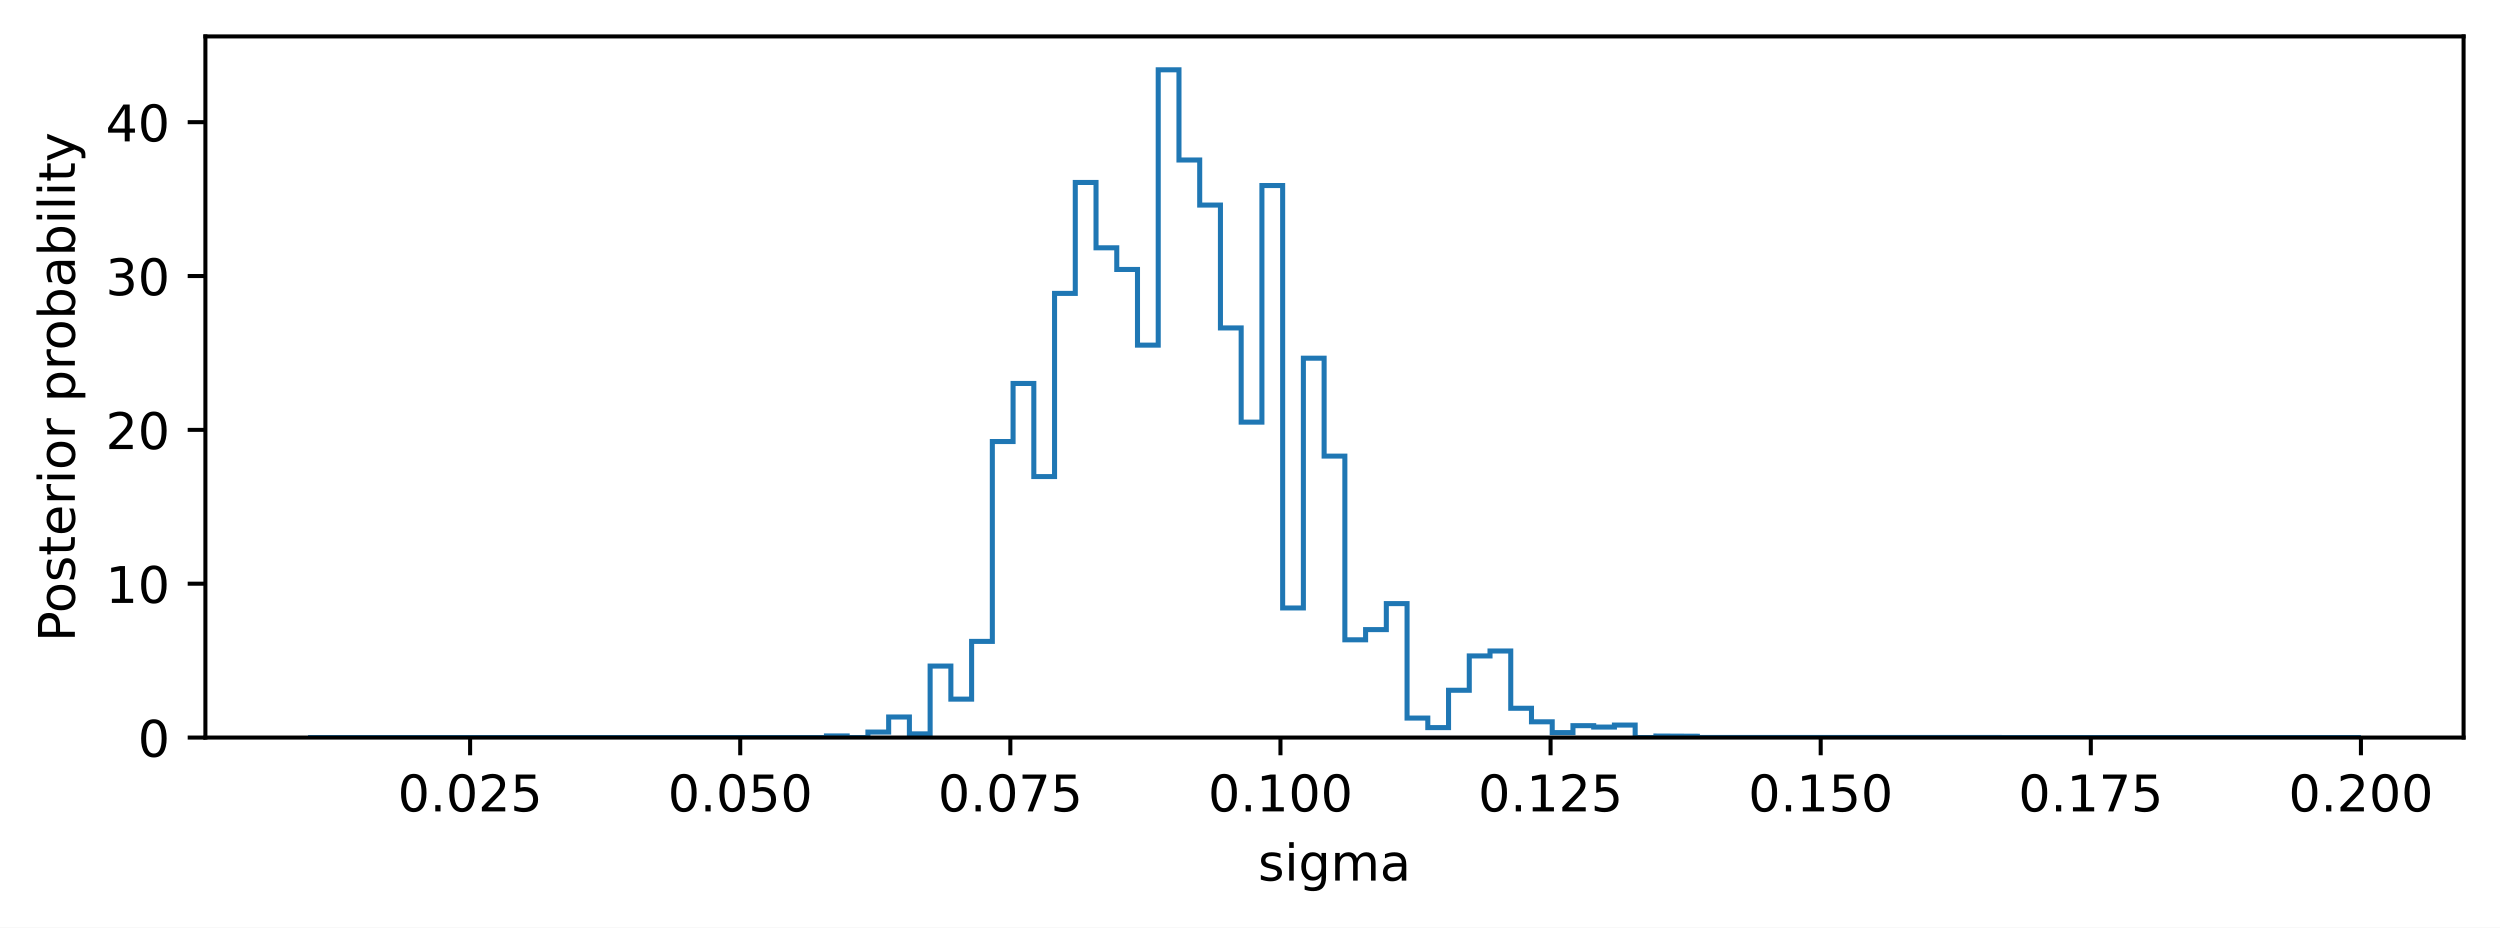
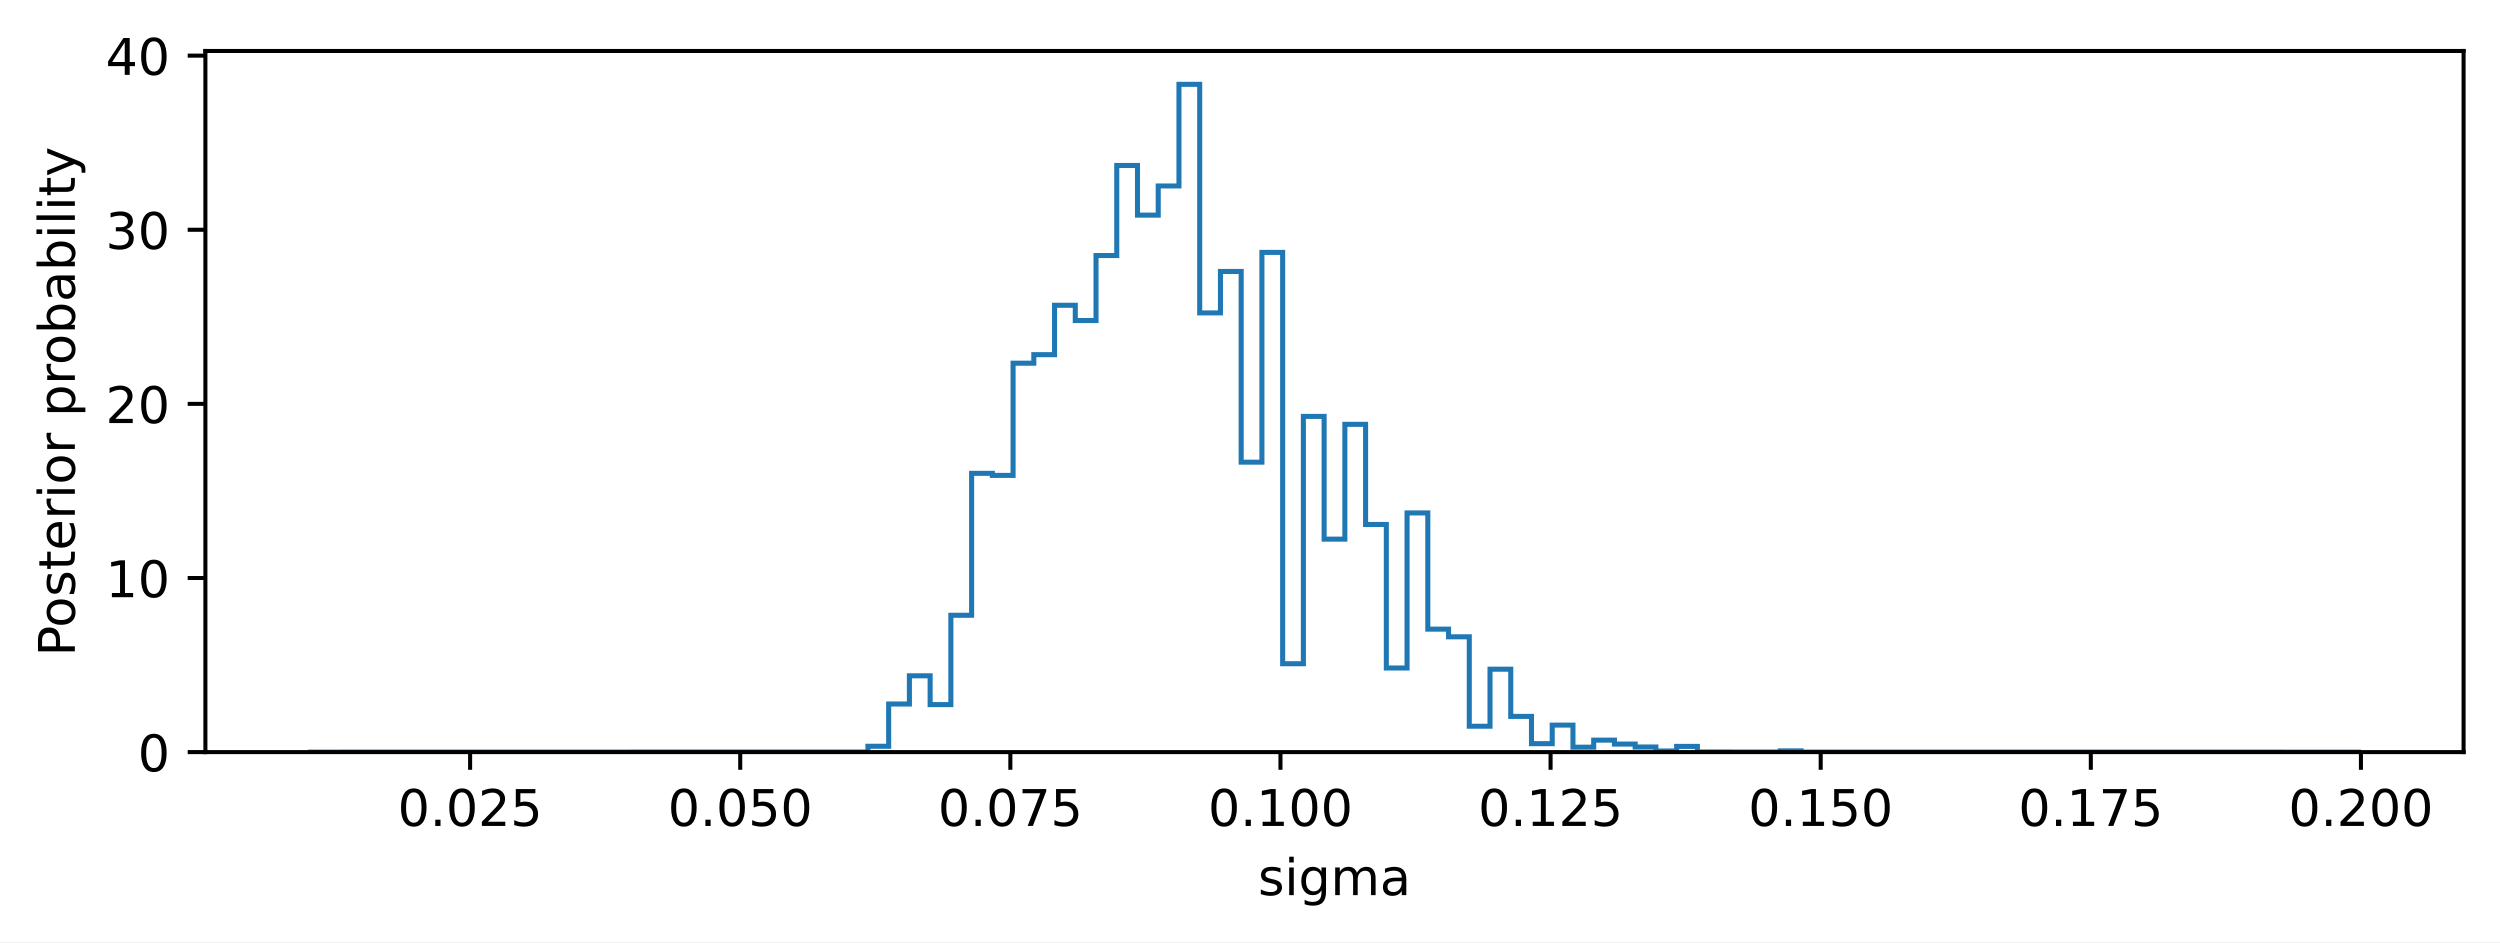
- <svg xmlns="http://www.w3.org/2000/svg" xmlns:xlink="http://www.w3.org/1999/xlink" height="183.356pt" version="1.1" viewBox="0 0 494.203 183.356" width="494.203pt">
+ <svg xmlns="http://www.w3.org/2000/svg" xmlns:xlink="http://www.w3.org/1999/xlink" height="186.234pt" version="1.1" viewBox="0 0 494.203 186.234" width="494.203pt">
  <defs>
    <style type="text/css">*{stroke-linecap:butt;stroke-linejoin:round;}</style>
  </defs>
  <g id="figure_1">
    <g id="patch_1">
-       <path d="M 0 183.356  L 494.203 183.356  L 494.203 0  L 0 0  z " style="fill:#ffffff;" />
+       <path d="M 0 186.234  L 494.203 186.234  L 494.203 0  L 0 0  z " style="fill:#ffffff;" />
    </g>
    <g id="axes_1">
      <g id="patch_2">
-         <path d="M 40.603 145.8  L 487.003 145.8  L 487.003 7.2  L 40.603 7.2  z " style="fill:#ffffff;" />
+         <path d="M 40.603 148.677  L 487.003 148.677  L 487.003 10.077  L 40.603 10.077  z " style="fill:#ffffff;" />
      </g>
      <g id="matplotlib.axis_1">
        <g id="xtick_1">
          <g id="line2d_1">
            <defs>
-               <path d="M 0 0  L 0 3.5  " id="m86ea704676" style="stroke:#000000;stroke-width:0.8;" />
+               <path d="M 0 0  L 0 3.5  " id="me7e5f3bb08" style="stroke:#000000;stroke-width:0.8;" />
            </defs>
            <g>
-               <use style="stroke:#000000;stroke-width:0.8;" x="92.932" xlink:href="#m86ea704676" y="145.8" />
+               <use style="stroke:#000000;stroke-width:0.8;" x="92.932" xlink:href="#me7e5f3bb08" y="148.677" />
            </g>
          </g>
          <g id="text_1">
-             <g transform="translate(78.61825 160.3984)scale(0.1 -0.1)">
+             <g transform="translate(78.61825 163.2758)scale(0.1 -0.1)">
              <defs>
                <path d="M 31.781 66.406  Q 24.172 66.406 20.328 58.906  Q 16.5 51.422 16.5 36.375  Q 16.5 21.391 20.328 13.891  Q 24.172 6.391 31.781 6.391  Q 39.453 6.391 43.281 13.891  Q 47.125 21.391 47.125 36.375  Q 47.125 51.422 43.281 58.906  Q 39.453 66.406 31.781 66.406  z M 31.781 74.219  Q 44.047 74.219 50.516 64.516  Q 56.984 54.828 56.984 36.375  Q 56.984 17.969 50.516 8.266  Q 44.047 -1.422 31.781 -1.422  Q 19.531 -1.422 13.062 8.266  Q 6.594 17.969 6.594 36.375  Q 6.594 54.828 13.062 64.516  Q 19.531 74.219 31.781 74.219  z " id="DejaVuSans-48" />
                <path d="M 10.688 12.406  L 21 12.406  L 21 0  L 10.688 0  z " id="DejaVuSans-46" />
                <path d="M 19.188 8.297  L 53.609 8.297  L 53.609 0  L 7.328 0  L 7.328 8.297  Q 12.938 14.109 22.625 23.891  Q 32.328 33.688 34.812 36.531  Q 39.547 41.844 41.422 45.531  Q 43.312 49.219 43.312 52.781  Q 43.312 58.594 39.234 62.25  Q 35.156 65.922 28.609 65.922  Q 23.969 65.922 18.812 64.312  Q 13.672 62.703 7.812 59.422  L 7.812 69.391  Q 13.766 71.781 18.938 73  Q 24.125 74.219 28.422 74.219  Q 39.75 74.219 46.484 68.547  Q 53.219 62.891 53.219 53.422  Q 53.219 48.922 51.531 44.891  Q 49.859 40.875 45.406 35.406  Q 44.188 33.984 37.641 27.219  Q 31.109 20.453 19.188 8.297  z " id="DejaVuSans-50" />
                <path d="M 10.797 72.906  L 49.516 72.906  L 49.516 64.594  L 19.828 64.594  L 19.828 46.734  Q 21.969 47.469 24.109 47.828  Q 26.266 48.188 28.422 48.188  Q 40.625 48.188 47.75 41.5  Q 54.891 34.812 54.891 23.391  Q 54.891 11.625 47.562 5.094  Q 40.234 -1.422 26.906 -1.422  Q 22.312 -1.422 17.547 -0.641  Q 12.797 0.141 7.719 1.703  L 7.719 11.625  Q 12.109 9.234 16.797 8.062  Q 21.484 6.891 26.703 6.891  Q 35.156 6.891 40.078 11.328  Q 45.016 15.766 45.016 23.391  Q 45.016 31 40.078 35.438  Q 35.156 39.891 26.703 39.891  Q 22.75 39.891 18.812 39.016  Q 14.891 38.141 10.797 36.281  z " id="DejaVuSans-53" />
              </defs>
              <use xlink:href="#DejaVuSans-48" />
              <use x="63.623" xlink:href="#DejaVuSans-46" />
              <use x="95.41" xlink:href="#DejaVuSans-48" />
              <use x="159.033" xlink:href="#DejaVuSans-50" />
              <use x="222.656" xlink:href="#DejaVuSans-53" />
            </g>
          </g>
        </g>
        <g id="xtick_2">
          <g id="line2d_2">
            <g>
-               <use style="stroke:#000000;stroke-width:0.8;" x="146.329" xlink:href="#m86ea704676" y="145.8" />
+               <use style="stroke:#000000;stroke-width:0.8;" x="146.329" xlink:href="#me7e5f3bb08" y="148.677" />
            </g>
          </g>
          <g id="text_2">
-             <g transform="translate(132.0154 160.3984)scale(0.1 -0.1)">
+             <g transform="translate(132.0154 163.2758)scale(0.1 -0.1)">
              <use xlink:href="#DejaVuSans-48" />
              <use x="63.623" xlink:href="#DejaVuSans-46" />
              <use x="95.41" xlink:href="#DejaVuSans-48" />
              <use x="159.033" xlink:href="#DejaVuSans-53" />
              <use x="222.656" xlink:href="#DejaVuSans-48" />
            </g>
          </g>
        </g>
        <g id="xtick_3">
          <g id="line2d_3">
            <g>
-               <use style="stroke:#000000;stroke-width:0.8;" x="199.727" xlink:href="#m86ea704676" y="145.8" />
+               <use style="stroke:#000000;stroke-width:0.8;" x="199.727" xlink:href="#me7e5f3bb08" y="148.677" />
            </g>
          </g>
          <g id="text_3">
-             <g transform="translate(185.4125 160.3984)scale(0.1 -0.1)">
+             <g transform="translate(185.4125 163.2758)scale(0.1 -0.1)">
              <defs>
                <path d="M 8.203 72.906  L 55.078 72.906  L 55.078 68.703  L 28.609 0  L 18.312 0  L 43.219 64.594  L 8.203 64.594  z " id="DejaVuSans-55" />
              </defs>
              <use xlink:href="#DejaVuSans-48" />
              <use x="63.623" xlink:href="#DejaVuSans-46" />
              <use x="95.41" xlink:href="#DejaVuSans-48" />
              <use x="159.033" xlink:href="#DejaVuSans-55" />
              <use x="222.656" xlink:href="#DejaVuSans-53" />
            </g>
          </g>
        </g>
        <g id="xtick_4">
          <g id="line2d_4">
            <g>
-               <use style="stroke:#000000;stroke-width:0.8;" x="253.124" xlink:href="#m86ea704676" y="145.8" />
+               <use style="stroke:#000000;stroke-width:0.8;" x="253.124" xlink:href="#me7e5f3bb08" y="148.677" />
            </g>
          </g>
          <g id="text_4">
-             <g transform="translate(238.8096 160.3984)scale(0.1 -0.1)">
+             <g transform="translate(238.8096 163.2758)scale(0.1 -0.1)">
              <defs>
                <path d="M 12.406 8.297  L 28.516 8.297  L 28.516 63.922  L 10.984 60.406  L 10.984 69.391  L 28.422 72.906  L 38.281 72.906  L 38.281 8.297  L 54.391 8.297  L 54.391 0  L 12.406 0  z " id="DejaVuSans-49" />
              </defs>
              <use xlink:href="#DejaVuSans-48" />
              <use x="63.623" xlink:href="#DejaVuSans-46" />
              <use x="95.41" xlink:href="#DejaVuSans-49" />
              <use x="159.033" xlink:href="#DejaVuSans-48" />
              <use x="222.656" xlink:href="#DejaVuSans-48" />
            </g>
          </g>
        </g>
        <g id="xtick_5">
          <g id="line2d_5">
            <g>
-               <use style="stroke:#000000;stroke-width:0.8;" x="306.521" xlink:href="#m86ea704676" y="145.8" />
+               <use style="stroke:#000000;stroke-width:0.8;" x="306.521" xlink:href="#me7e5f3bb08" y="148.677" />
            </g>
          </g>
          <g id="text_5">
-             <g transform="translate(292.2068 160.3984)scale(0.1 -0.1)">
+             <g transform="translate(292.2068 163.2758)scale(0.1 -0.1)">
              <use xlink:href="#DejaVuSans-48" />
              <use x="63.623" xlink:href="#DejaVuSans-46" />
              <use x="95.41" xlink:href="#DejaVuSans-49" />
              <use x="159.033" xlink:href="#DejaVuSans-50" />
              <use x="222.656" xlink:href="#DejaVuSans-53" />
            </g>
          </g>
        </g>
        <g id="xtick_6">
          <g id="line2d_6">
            <g>
-               <use style="stroke:#000000;stroke-width:0.8;" x="359.918" xlink:href="#m86ea704676" y="145.8" />
+               <use style="stroke:#000000;stroke-width:0.8;" x="359.918" xlink:href="#me7e5f3bb08" y="148.677" />
            </g>
          </g>
          <g id="text_6">
-             <g transform="translate(345.6039 160.3984)scale(0.1 -0.1)">
+             <g transform="translate(345.6039 163.2758)scale(0.1 -0.1)">
              <use xlink:href="#DejaVuSans-48" />
              <use x="63.623" xlink:href="#DejaVuSans-46" />
              <use x="95.41" xlink:href="#DejaVuSans-49" />
              <use x="159.033" xlink:href="#DejaVuSans-53" />
              <use x="222.656" xlink:href="#DejaVuSans-48" />
            </g>
          </g>
        </g>
        <g id="xtick_7">
          <g id="line2d_7">
            <g>
-               <use style="stroke:#000000;stroke-width:0.8;" x="413.315" xlink:href="#m86ea704676" y="145.8" />
+               <use style="stroke:#000000;stroke-width:0.8;" x="413.315" xlink:href="#me7e5f3bb08" y="148.677" />
            </g>
          </g>
          <g id="text_7">
-             <g transform="translate(399.001 160.3984)scale(0.1 -0.1)">
+             <g transform="translate(399.001 163.2758)scale(0.1 -0.1)">
              <use xlink:href="#DejaVuSans-48" />
              <use x="63.623" xlink:href="#DejaVuSans-46" />
              <use x="95.41" xlink:href="#DejaVuSans-49" />
              <use x="159.033" xlink:href="#DejaVuSans-55" />
              <use x="222.656" xlink:href="#DejaVuSans-53" />
            </g>
          </g>
        </g>
        <g id="xtick_8">
          <g id="line2d_8">
            <g>
-               <use style="stroke:#000000;stroke-width:0.8;" x="466.712" xlink:href="#m86ea704676" y="145.8" />
+               <use style="stroke:#000000;stroke-width:0.8;" x="466.712" xlink:href="#me7e5f3bb08" y="148.677" />
            </g>
          </g>
          <g id="text_8">
-             <g transform="translate(452.3982 160.3984)scale(0.1 -0.1)">
+             <g transform="translate(452.3982 163.2758)scale(0.1 -0.1)">
              <use xlink:href="#DejaVuSans-48" />
              <use x="63.623" xlink:href="#DejaVuSans-46" />
              <use x="95.41" xlink:href="#DejaVuSans-50" />
              <use x="159.033" xlink:href="#DejaVuSans-48" />
              <use x="222.656" xlink:href="#DejaVuSans-48" />
            </g>
          </g>
        </g>
        <g id="text_9">
-           <g transform="translate(248.7008 174.0766)scale(0.1 -0.1)">
+           <g transform="translate(248.7008 176.954)scale(0.1 -0.1)">
            <defs>
              <path d="M 44.281 53.078  L 44.281 44.578  Q 40.484 46.531 36.375 47.5  Q 32.281 48.484 27.875 48.484  Q 21.188 48.484 17.844 46.438  Q 14.5 44.391 14.5 40.281  Q 14.5 37.156 16.891 35.375  Q 19.281 33.594 26.516 31.984  L 29.594 31.297  Q 39.156 29.25 43.188 25.516  Q 47.219 21.781 47.219 15.094  Q 47.219 7.469 41.188 3.016  Q 35.156 -1.422 24.609 -1.422  Q 20.219 -1.422 15.453 -0.562  Q 10.688 0.297 5.422 2  L 5.422 11.281  Q 10.406 8.688 15.234 7.391  Q 20.062 6.109 24.812 6.109  Q 31.156 6.109 34.562 8.281  Q 37.984 10.453 37.984 14.406  Q 37.984 18.062 35.516 20.016  Q 33.062 21.969 24.703 23.781  L 21.578 24.516  Q 13.234 26.266 9.516 29.906  Q 5.812 33.547 5.812 39.891  Q 5.812 47.609 11.281 51.797  Q 16.75 56 26.812 56  Q 31.781 56 36.172 55.266  Q 40.578 54.547 44.281 53.078  z " id="DejaVuSans-115" />
              <path d="M 9.422 54.688  L 18.406 54.688  L 18.406 0  L 9.422 0  z M 9.422 75.984  L 18.406 75.984  L 18.406 64.594  L 9.422 64.594  z " id="DejaVuSans-105" />
              <path d="M 45.406 27.984  Q 45.406 37.75 41.375 43.109  Q 37.359 48.484 30.078 48.484  Q 22.859 48.484 18.828 43.109  Q 14.797 37.75 14.797 27.984  Q 14.797 18.266 18.828 12.891  Q 22.859 7.516 30.078 7.516  Q 37.359 7.516 41.375 12.891  Q 45.406 18.266 45.406 27.984  z M 54.391 6.781  Q 54.391 -7.172 48.188 -13.984  Q 42 -20.797 29.203 -20.797  Q 24.469 -20.797 20.266 -20.094  Q 16.062 -19.391 12.109 -17.922  L 12.109 -9.188  Q 16.062 -11.328 19.922 -12.344  Q 23.781 -13.375 27.781 -13.375  Q 36.625 -13.375 41.016 -8.766  Q 45.406 -4.156 45.406 5.172  L 45.406 9.625  Q 42.625 4.781 38.281 2.391  Q 33.938 0 27.875 0  Q 17.828 0 11.672 7.656  Q 5.516 15.328 5.516 27.984  Q 5.516 40.672 11.672 48.328  Q 17.828 56 27.875 56  Q 33.938 56 38.281 53.609  Q 42.625 51.219 45.406 46.391  L 45.406 54.688  L 54.391 54.688  z " id="DejaVuSans-103" />
              <path d="M 52 44.188  Q 55.375 50.25 60.062 53.125  Q 64.75 56 71.094 56  Q 79.641 56 84.281 50.016  Q 88.922 44.047 88.922 33.016  L 88.922 0  L 79.891 0  L 79.891 32.719  Q 79.891 40.578 77.094 44.375  Q 74.312 48.188 68.609 48.188  Q 61.625 48.188 57.562 43.547  Q 53.516 38.922 53.516 30.906  L 53.516 0  L 44.484 0  L 44.484 32.719  Q 44.484 40.625 41.703 44.406  Q 38.922 48.188 33.109 48.188  Q 26.219 48.188 22.156 43.531  Q 18.109 38.875 18.109 30.906  L 18.109 0  L 9.078 0  L 9.078 54.688  L 18.109 54.688  L 18.109 46.188  Q 21.188 51.219 25.484 53.609  Q 29.781 56 35.688 56  Q 41.656 56 45.828 52.969  Q 50 49.953 52 44.188  z " id="DejaVuSans-109" />
              <path d="M 34.281 27.484  Q 23.391 27.484 19.188 25  Q 14.984 22.516 14.984 16.5  Q 14.984 11.719 18.141 8.906  Q 21.297 6.109 26.703 6.109  Q 34.188 6.109 38.703 11.406  Q 43.219 16.703 43.219 25.484  L 43.219 27.484  z M 52.203 31.203  L 52.203 0  L 43.219 0  L 43.219 8.297  Q 40.141 3.328 35.547 0.953  Q 30.953 -1.422 24.312 -1.422  Q 15.922 -1.422 10.953 3.297  Q 6 8.016 6 15.922  Q 6 25.141 12.172 29.828  Q 18.359 34.516 30.609 34.516  L 43.219 34.516  L 43.219 35.406  Q 43.219 41.609 39.141 45  Q 35.062 48.391 27.688 48.391  Q 23 48.391 18.547 47.266  Q 14.109 46.141 10.016 43.891  L 10.016 52.203  Q 14.938 54.109 19.578 55.047  Q 24.219 56 28.609 56  Q 40.484 56 46.344 49.844  Q 52.203 43.703 52.203 31.203  z " id="DejaVuSans-97" />
            </defs>
            <use xlink:href="#DejaVuSans-115" />
            <use x="52.1" xlink:href="#DejaVuSans-105" />
            <use x="79.883" xlink:href="#DejaVuSans-103" />
            <use x="143.359" xlink:href="#DejaVuSans-109" />
            <use x="240.771" xlink:href="#DejaVuSans-97" />
          </g>
        </g>
      </g>
      <g id="matplotlib.axis_2">
        <g id="ytick_1">
          <g id="line2d_9">
            <defs>
-               <path d="M 0 0  L -3.5 0  " id="m0f9608aa70" style="stroke:#000000;stroke-width:0.8;" />
+               <path d="M 0 0  L -3.5 0  " id="m19f5b6ea7d" style="stroke:#000000;stroke-width:0.8;" />
            </defs>
            <g>
-               <use style="stroke:#000000;stroke-width:0.8;" x="40.603" xlink:href="#m0f9608aa70" y="145.8" />
+               <use style="stroke:#000000;stroke-width:0.8;" x="40.603" xlink:href="#m19f5b6ea7d" y="148.677" />
            </g>
          </g>
          <g id="text_10">
-             <g transform="translate(27.24063 149.5992)scale(0.1 -0.1)">
+             <g transform="translate(27.24063 152.4766)scale(0.1 -0.1)">
              <use xlink:href="#DejaVuSans-48" />
            </g>
          </g>
        </g>
        <g id="ytick_2">
          <g id="line2d_10">
            <g>
-               <use style="stroke:#000000;stroke-width:0.8;" x="40.603" xlink:href="#m0f9608aa70" y="115.387" />
+               <use style="stroke:#000000;stroke-width:0.8;" x="40.603" xlink:href="#m19f5b6ea7d" y="114.258" />
            </g>
          </g>
          <g id="text_11">
-             <g transform="translate(20.87813 119.1867)scale(0.1 -0.1)">
+             <g transform="translate(20.87813 118.0571)scale(0.1 -0.1)">
              <use xlink:href="#DejaVuSans-49" />
              <use x="63.623" xlink:href="#DejaVuSans-48" />
            </g>
          </g>
        </g>
        <g id="ytick_3">
          <g id="line2d_11">
            <g>
-               <use style="stroke:#000000;stroke-width:0.8;" x="40.603" xlink:href="#m0f9608aa70" y="84.975" />
+               <use style="stroke:#000000;stroke-width:0.8;" x="40.603" xlink:href="#m19f5b6ea7d" y="79.838" />
            </g>
          </g>
          <g id="text_12">
-             <g transform="translate(20.87813 88.77413)scale(0.1 -0.1)">
+             <g transform="translate(20.87813 83.63753)scale(0.1 -0.1)">
              <use xlink:href="#DejaVuSans-50" />
              <use x="63.623" xlink:href="#DejaVuSans-48" />
            </g>
          </g>
        </g>
        <g id="ytick_4">
          <g id="line2d_12">
            <g>
-               <use style="stroke:#000000;stroke-width:0.8;" x="40.603" xlink:href="#m0f9608aa70" y="54.562" />
+               <use style="stroke:#000000;stroke-width:0.8;" x="40.603" xlink:href="#m19f5b6ea7d" y="45.419" />
            </g>
          </g>
          <g id="text_13">
-             <g transform="translate(20.87813 58.36158)scale(0.1 -0.1)">
+             <g transform="translate(20.87813 49.21798)scale(0.1 -0.1)">
              <defs>
                <path d="M 40.578 39.312  Q 47.656 37.797 51.625 33  Q 55.609 28.219 55.609 21.188  Q 55.609 10.406 48.188 4.484  Q 40.766 -1.422 27.094 -1.422  Q 22.516 -1.422 17.656 -0.516  Q 12.797 0.391 7.625 2.203  L 7.625 11.719  Q 11.719 9.328 16.594 8.109  Q 21.484 6.891 26.812 6.891  Q 36.078 6.891 40.938 10.547  Q 45.797 14.203 45.797 21.188  Q 45.797 27.641 41.281 31.266  Q 36.766 34.906 28.719 34.906  L 20.219 34.906  L 20.219 43.016  L 29.109 43.016  Q 36.375 43.016 40.234 45.922  Q 44.094 48.828 44.094 54.297  Q 44.094 59.906 40.109 62.906  Q 36.141 65.922 28.719 65.922  Q 24.656 65.922 20.016 65.031  Q 15.375 64.156 9.812 62.312  L 9.812 71.094  Q 15.438 72.656 20.344 73.438  Q 25.25 74.219 29.594 74.219  Q 40.828 74.219 47.359 69.109  Q 53.906 64.016 53.906 55.328  Q 53.906 49.266 50.438 45.094  Q 46.969 40.922 40.578 39.312  z " id="DejaVuSans-51" />
              </defs>
              <use xlink:href="#DejaVuSans-51" />
              <use x="63.623" xlink:href="#DejaVuSans-48" />
            </g>
          </g>
        </g>
        <g id="ytick_5">
          <g id="line2d_13">
            <g>
-               <use style="stroke:#000000;stroke-width:0.8;" x="40.603" xlink:href="#m0f9608aa70" y="24.15" />
+               <use style="stroke:#000000;stroke-width:0.8;" x="40.603" xlink:href="#m19f5b6ea7d" y="10.999" />
            </g>
          </g>
          <g id="text_14">
-             <g transform="translate(20.87813 27.94904)scale(0.1 -0.1)">
+             <g transform="translate(20.87813 14.79844)scale(0.1 -0.1)">
              <defs>
                <path d="M 37.797 64.312  L 12.891 25.391  L 37.797 25.391  z M 35.203 72.906  L 47.609 72.906  L 47.609 25.391  L 58.016 25.391  L 58.016 17.188  L 47.609 17.188  L 47.609 0  L 37.797 0  L 37.797 17.188  L 4.891 17.188  L 4.891 26.703  z " id="DejaVuSans-52" />
              </defs>
              <use xlink:href="#DejaVuSans-52" />
              <use x="63.623" xlink:href="#DejaVuSans-48" />
            </g>
          </g>
        </g>
        <g id="text_15">
-           <g transform="translate(14.79844 126.8586)rotate(-90)scale(0.1 -0.1)">
+           <g transform="translate(14.79844 129.736)rotate(-90)scale(0.1 -0.1)">
            <defs>
              <path d="M 19.672 64.797  L 19.672 37.406  L 32.078 37.406  Q 38.969 37.406 42.719 40.969  Q 46.484 44.531 46.484 51.125  Q 46.484 57.672 42.719 61.234  Q 38.969 64.797 32.078 64.797  z M 9.812 72.906  L 32.078 72.906  Q 44.344 72.906 50.609 67.359  Q 56.891 61.812 56.891 51.125  Q 56.891 40.328 50.609 34.812  Q 44.344 29.297 32.078 29.297  L 19.672 29.297  L 19.672 0  L 9.812 0  z " id="DejaVuSans-80" />
              <path d="M 30.609 48.391  Q 23.391 48.391 19.188 42.75  Q 14.984 37.109 14.984 27.297  Q 14.984 17.484 19.156 11.844  Q 23.344 6.203 30.609 6.203  Q 37.797 6.203 41.984 11.859  Q 46.188 17.531 46.188 27.297  Q 46.188 37.016 41.984 42.703  Q 37.797 48.391 30.609 48.391  z M 30.609 56  Q 42.328 56 49.016 48.375  Q 55.719 40.766 55.719 27.297  Q 55.719 13.875 49.016 6.219  Q 42.328 -1.422 30.609 -1.422  Q 18.844 -1.422 12.172 6.219  Q 5.516 13.875 5.516 27.297  Q 5.516 40.766 12.172 48.375  Q 18.844 56 30.609 56  z " id="DejaVuSans-111" />
              <path d="M 18.312 70.219  L 18.312 54.688  L 36.812 54.688  L 36.812 47.703  L 18.312 47.703  L 18.312 18.016  Q 18.312 11.328 20.141 9.422  Q 21.969 7.516 27.594 7.516  L 36.812 7.516  L 36.812 0  L 27.594 0  Q 17.188 0 13.234 3.875  Q 9.281 7.766 9.281 18.016  L 9.281 47.703  L 2.688 47.703  L 2.688 54.688  L 9.281 54.688  L 9.281 70.219  z " id="DejaVuSans-116" />
              <path d="M 56.203 29.594  L 56.203 25.203  L 14.891 25.203  Q 15.484 15.922 20.484 11.062  Q 25.484 6.203 34.422 6.203  Q 39.594 6.203 44.453 7.469  Q 49.312 8.734 54.109 11.281  L 54.109 2.781  Q 49.266 0.734 44.188 -0.344  Q 39.109 -1.422 33.891 -1.422  Q 20.797 -1.422 13.156 6.188  Q 5.516 13.812 5.516 26.812  Q 5.516 40.234 12.766 48.109  Q 20.016 56 32.328 56  Q 43.359 56 49.781 48.891  Q 56.203 41.797 56.203 29.594  z M 47.219 32.234  Q 47.125 39.594 43.094 43.984  Q 39.062 48.391 32.422 48.391  Q 24.906 48.391 20.391 44.141  Q 15.875 39.891 15.188 32.172  z " id="DejaVuSans-101" />
              <path d="M 41.109 46.297  Q 39.594 47.172 37.812 47.578  Q 36.031 48 33.891 48  Q 26.266 48 22.188 43.047  Q 18.109 38.094 18.109 28.812  L 18.109 0  L 9.078 0  L 9.078 54.688  L 18.109 54.688  L 18.109 46.188  Q 20.953 51.172 25.484 53.578  Q 30.031 56 36.531 56  Q 37.453 56 38.578 55.875  Q 39.703 55.766 41.062 55.516  z " id="DejaVuSans-114" />
              <path id="DejaVuSans-32" />
              <path d="M 18.109 8.203  L 18.109 -20.797  L 9.078 -20.797  L 9.078 54.688  L 18.109 54.688  L 18.109 46.391  Q 20.953 51.266 25.266 53.625  Q 29.594 56 35.594 56  Q 45.562 56 51.781 48.094  Q 58.016 40.188 58.016 27.297  Q 58.016 14.406 51.781 6.484  Q 45.562 -1.422 35.594 -1.422  Q 29.594 -1.422 25.266 0.953  Q 20.953 3.328 18.109 8.203  z M 48.688 27.297  Q 48.688 37.203 44.609 42.844  Q 40.531 48.484 33.406 48.484  Q 26.266 48.484 22.188 42.844  Q 18.109 37.203 18.109 27.297  Q 18.109 17.391 22.188 11.75  Q 26.266 6.109 33.406 6.109  Q 40.531 6.109 44.609 11.75  Q 48.688 17.391 48.688 27.297  z " id="DejaVuSans-112" />
              <path d="M 48.688 27.297  Q 48.688 37.203 44.609 42.844  Q 40.531 48.484 33.406 48.484  Q 26.266 48.484 22.188 42.844  Q 18.109 37.203 18.109 27.297  Q 18.109 17.391 22.188 11.75  Q 26.266 6.109 33.406 6.109  Q 40.531 6.109 44.609 11.75  Q 48.688 17.391 48.688 27.297  z M 18.109 46.391  Q 20.953 51.266 25.266 53.625  Q 29.594 56 35.594 56  Q 45.562 56 51.781 48.094  Q 58.016 40.188 58.016 27.297  Q 58.016 14.406 51.781 6.484  Q 45.562 -1.422 35.594 -1.422  Q 29.594 -1.422 25.266 0.953  Q 20.953 3.328 18.109 8.203  L 18.109 0  L 9.078 0  L 9.078 75.984  L 18.109 75.984  z " id="DejaVuSans-98" />
              <path d="M 9.422 75.984  L 18.406 75.984  L 18.406 0  L 9.422 0  z " id="DejaVuSans-108" />
              <path d="M 32.172 -5.078  Q 28.375 -14.844 24.75 -17.812  Q 21.141 -20.797 15.094 -20.797  L 7.906 -20.797  L 7.906 -13.281  L 13.188 -13.281  Q 16.891 -13.281 18.938 -11.516  Q 21 -9.766 23.484 -3.219  L 25.094 0.875  L 2.984 54.688  L 12.5 54.688  L 29.594 11.922  L 46.688 54.688  L 56.203 54.688  z " id="DejaVuSans-121" />
            </defs>
            <use xlink:href="#DejaVuSans-80" />
            <use x="56.678" xlink:href="#DejaVuSans-111" />
            <use x="117.859" xlink:href="#DejaVuSans-115" />
            <use x="169.959" xlink:href="#DejaVuSans-116" />
            <use x="209.168" xlink:href="#DejaVuSans-101" />
            <use x="270.691" xlink:href="#DejaVuSans-114" />
            <use x="311.805" xlink:href="#DejaVuSans-105" />
            <use x="339.588" xlink:href="#DejaVuSans-111" />
            <use x="400.77" xlink:href="#DejaVuSans-114" />
            <use x="441.883" xlink:href="#DejaVuSans-32" />
            <use x="473.67" xlink:href="#DejaVuSans-112" />
            <use x="537.146" xlink:href="#DejaVuSans-114" />
            <use x="576.01" xlink:href="#DejaVuSans-111" />
            <use x="637.191" xlink:href="#DejaVuSans-98" />
            <use x="700.668" xlink:href="#DejaVuSans-97" />
            <use x="761.947" xlink:href="#DejaVuSans-98" />
            <use x="825.424" xlink:href="#DejaVuSans-105" />
            <use x="853.207" xlink:href="#DejaVuSans-108" />
            <use x="880.99" xlink:href="#DejaVuSans-105" />
            <use x="908.773" xlink:href="#DejaVuSans-116" />
            <use x="947.982" xlink:href="#DejaVuSans-121" />
          </g>
        </g>
      </g>
      <g id="patch_3">
-         <path clip-path="url(#p9fa85885cf)" d="M 60.894 145.8  L 163.373 145.8  L 163.373 145.478  L 167.473 145.478  L 167.473 145.8  L 171.572 145.8  L 171.572 144.722  L 175.671 144.722  L 175.671 141.737  L 179.77 141.737  L 179.77 145.077  L 183.869 145.077  L 183.869 131.675  L 187.968 131.675  L 187.968 138.202  L 192.068 138.202  L 192.068 126.787  L 196.167 126.787  L 196.167 87.278  L 200.266 87.278  L 200.266 75.801  L 204.365 75.801  L 204.365 94.208  L 208.464 94.208  L 208.464 57.994  L 212.563 57.994  L 212.563 36.066  L 216.663 36.066  L 216.663 48.987  L 220.762 48.987  L 220.762 53.267  L 224.861 53.267  L 224.861 68.225  L 228.96 68.225  L 228.96 13.8  L 233.059 13.8  L 233.059 31.629  L 237.158 31.629  L 237.158 40.534  L 241.258 40.534  L 241.258 64.83  L 245.357 64.83  L 245.357 83.447  L 249.456 83.447  L 249.456 36.675  L 253.555 36.675  L 253.555 120.183  L 257.654 120.183  L 257.654 70.808  L 261.754 70.808  L 261.754 90.163  L 265.853 90.163  L 265.853 126.476  L 269.952 126.476  L 269.952 124.454  L 274.051 124.454  L 274.051 119.324  L 278.15 119.324  L 278.15 141.948  L 282.249 141.948  L 282.249 143.83  L 286.349 143.83  L 286.349 136.45  L 290.448 136.45  L 290.448 129.668  L 294.547 129.668  L 294.547 128.694  L 298.646 128.694  L 298.646 140.006  L 302.745 140.006  L 302.745 142.687  L 306.844 142.687  L 306.844 144.823  L 310.944 144.823  L 310.944 143.445  L 315.043 143.445  L 315.043 143.732  L 319.142 143.732  L 319.142 143.33  L 323.241 143.33  L 323.241 145.8  L 327.34 145.8  L 327.34 145.498  L 335.539 145.538  L 335.539 145.781  L 466.712 145.8  L 466.712 145.8  " style="fill:none;stroke:#1f77b4;stroke-linejoin:miter;" />
+         <path clip-path="url(#pecfb7d6211)" d="M 60.894 148.677  L 171.572 148.652  L 171.572 147.523  L 175.671 147.523  L 175.671 139.162  L 179.77 139.162  L 179.77 133.589  L 183.869 133.589  L 183.869 139.285  L 187.968 139.285  L 187.968 121.623  L 192.068 121.623  L 192.068 93.572  L 196.167 93.572  L 196.167 93.98  L 200.266 93.98  L 200.266 71.798  L 204.365 71.798  L 204.365 70.114  L 208.464 70.114  L 208.464 60.348  L 212.563 60.348  L 212.563 63.367  L 216.663 63.367  L 216.663 50.52  L 220.762 50.52  L 220.762 32.714  L 224.861 32.714  L 224.861 42.522  L 228.96 42.522  L 228.96 36.762  L 233.059 36.762  L 233.059 16.677  L 237.158 16.677  L 237.158 61.854  L 241.258 61.854  L 241.258 53.669  L 245.357 53.669  L 245.357 91.362  L 249.456 91.362  L 249.456 49.89  L 253.555 49.89  L 253.555 131.204  L 257.654 131.204  L 257.654 82.313  L 261.754 82.313  L 261.754 106.581  L 265.853 106.581  L 265.853 83.878  L 269.952 83.878  L 269.952 103.675  L 274.051 103.675  L 274.051 132.052  L 278.15 132.052  L 278.15 101.392  L 282.249 101.392  L 282.249 124.364  L 286.349 124.364  L 286.349 125.878  L 290.448 125.878  L 290.448 143.563  L 294.547 143.563  L 294.547 132.285  L 298.646 132.285  L 298.646 141.619  L 302.745 141.619  L 302.745 147.005  L 306.844 147.005  L 306.844 143.339  L 310.944 143.339  L 310.944 147.701  L 315.043 147.701  L 315.043 146.314  L 319.142 146.314  L 319.142 147.085  L 323.241 147.085  L 323.241 147.667  L 327.34 147.667  L 327.34 148.462  L 331.439 148.462  L 331.439 147.548  L 335.539 147.548  L 335.539 148.643  L 351.935 148.658  L 351.935 148.428  L 356.035 148.428  L 356.035 148.666  L 466.712 148.677  L 466.712 148.677  " style="fill:none;stroke:#1f77b4;stroke-linejoin:miter;" />
      </g>
      <g id="patch_4">
-         <path d="M 40.603 145.8  L 40.603 7.2  " style="fill:none;stroke:#000000;stroke-linecap:square;stroke-linejoin:miter;stroke-width:0.8;" />
+         <path d="M 40.603 148.677  L 40.603 10.077  " style="fill:none;stroke:#000000;stroke-linecap:square;stroke-linejoin:miter;stroke-width:0.8;" />
      </g>
      <g id="patch_5">
-         <path d="M 487.003 145.8  L 487.003 7.2  " style="fill:none;stroke:#000000;stroke-linecap:square;stroke-linejoin:miter;stroke-width:0.8;" />
+         <path d="M 487.003 148.677  L 487.003 10.077  " style="fill:none;stroke:#000000;stroke-linecap:square;stroke-linejoin:miter;stroke-width:0.8;" />
      </g>
      <g id="patch_6">
-         <path d="M 40.603 145.8  L 487.003 145.8  " style="fill:none;stroke:#000000;stroke-linecap:square;stroke-linejoin:miter;stroke-width:0.8;" />
+         <path d="M 40.603 148.677  L 487.003 148.677  " style="fill:none;stroke:#000000;stroke-linecap:square;stroke-linejoin:miter;stroke-width:0.8;" />
      </g>
      <g id="patch_7">
-         <path d="M 40.603 7.2  L 487.003 7.2  " style="fill:none;stroke:#000000;stroke-linecap:square;stroke-linejoin:miter;stroke-width:0.8;" />
+         <path d="M 40.603 10.077  L 487.003 10.077  " style="fill:none;stroke:#000000;stroke-linecap:square;stroke-linejoin:miter;stroke-width:0.8;" />
      </g>
    </g>
  </g>
  <defs>
-     <clipPath id="p9fa85885cf">
-       <rect height="138.6" width="446.4" x="40.603" y="7.2" />
+     <clipPath id="pecfb7d6211">
+       <rect height="138.6" width="446.4" x="40.603" y="10.077" />
    </clipPath>
  </defs>
</svg>
